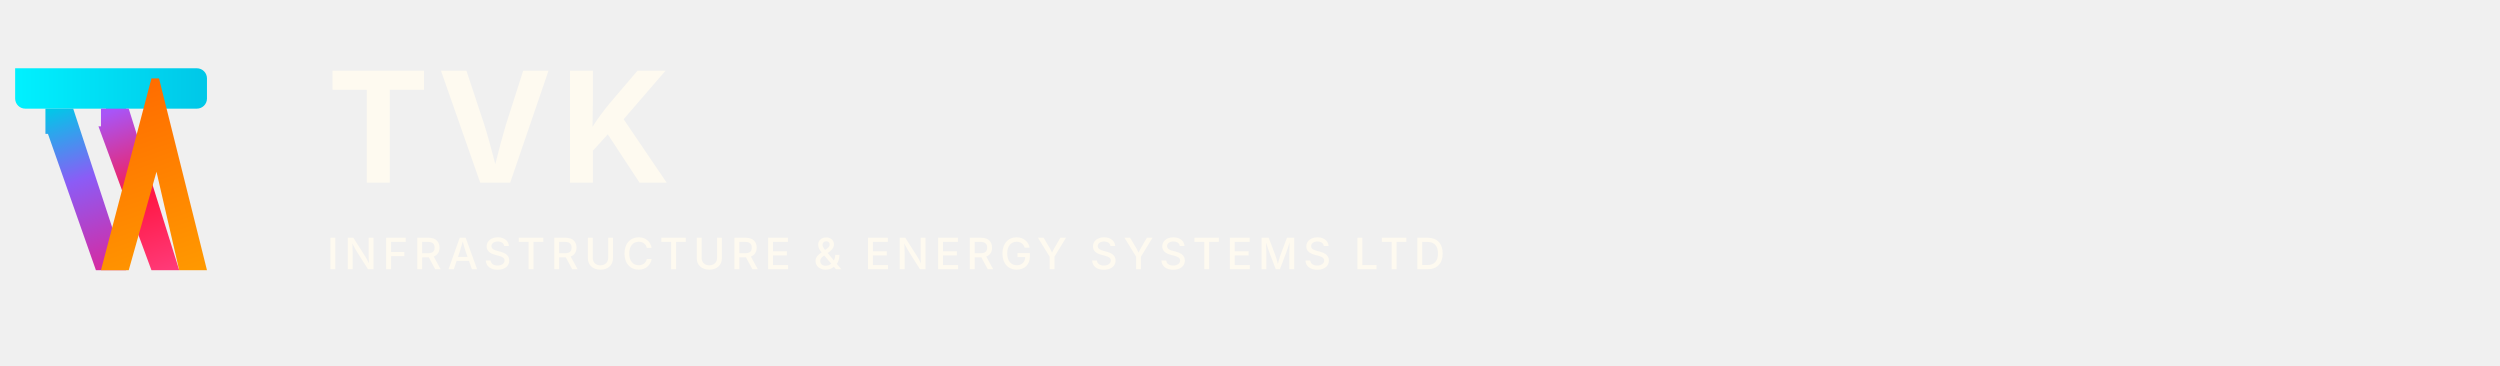
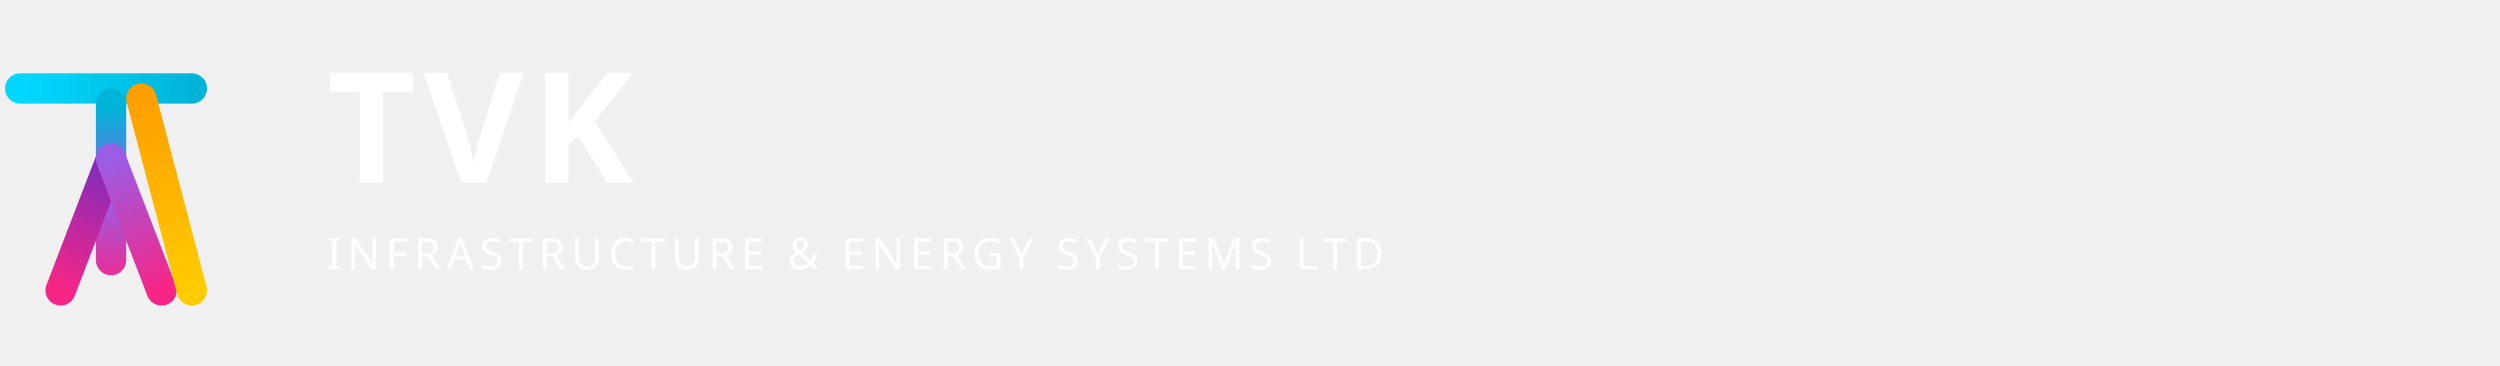
<svg xmlns="http://www.w3.org/2000/svg" viewBox="0 0 520 76" fill="none" role="img" aria-label="TVK Infrastructure and Energy Systems">
  <defs>
-     <linearGradient id="gCyan" x1="2" y1="6" x2="40" y2="6" gradientUnits="userSpaceOnUse">
-       <stop offset="0%" stop-color="#00f2ff" />
-       <stop offset="100%" stop-color="#00c8e8" />
+     <linearGradient id="gCyan" x1="4" y1="8" x2="38" y2="8" gradientUnits="userSpaceOnUse">
+       <stop offset="0%" stop-color="#00d8ff" />
+       <stop offset="100%" stop-color="#00b4d8" />
    </linearGradient>
-     <linearGradient id="gViolet" x1="10" y1="12" x2="22" y2="48" gradientUnits="userSpaceOnUse">
-       <stop offset="0%" stop-color="#00c8e8" />
-       <stop offset="40%" stop-color="#8b5cf6" />
-       <stop offset="100%" stop-color="#e91e8c" />
+     <linearGradient id="gStem" x1="22" y1="12" x2="22" y2="48" gradientUnits="userSpaceOnUse">
+       <stop offset="0%" stop-color="#00b4d8" />
+       <stop offset="50%" stop-color="#9b5de5" />
+       <stop offset="100%" stop-color="#f72585" />
    </linearGradient>
-     <linearGradient id="gMagenta" x1="18" y1="14" x2="30" y2="48" gradientUnits="userSpaceOnUse">
-       <stop offset="0%" stop-color="#a855f7" />
-       <stop offset="50%" stop-color="#ff1744" />
-       <stop offset="100%" stop-color="#ff4081" />
+     <linearGradient id="gVLeft" x1="22" y1="22" x2="12" y2="48" gradientUnits="userSpaceOnUse">
+       <stop offset="0%" stop-color="#7b2cbf" />
+       <stop offset="100%" stop-color="#f72585" />
    </linearGradient>
-     <linearGradient id="gWarm" x1="26" y1="8" x2="40" y2="48" gradientUnits="userSpaceOnUse">
-       <stop offset="0%" stop-color="#ff6d00" />
-       <stop offset="100%" stop-color="#ff9d00" />
+     <linearGradient id="gVRight" x1="22" y1="22" x2="32" y2="48" gradientUnits="userSpaceOnUse">
+       <stop offset="0%" stop-color="#9b5de5" />
+       <stop offset="100%" stop-color="#f72585" />
+     </linearGradient>
+     <linearGradient id="gWarm" x1="28" y1="10" x2="38" y2="48" gradientUnits="userSpaceOnUse">
+       <stop offset="0%" stop-color="#ff9e00" />
+       <stop offset="100%" stop-color="#ffcc00" />
    </linearGradient>
  </defs>
-   <g transform="translate(0, 10) scale(1.05)">
-     <path fill="url(#gCyan)" d="M3 4h36c1.1 0 2 .9 2 2v4c0 1.1-.9 2-2 2H25v5h-4V12H5c-1.1 0-2-.9-2-2V4z" />
-     <path fill="url(#gViolet)" d="M9 12h5.5l10.5 32H19L9.5 17H9v-5z" />
-     <path fill="url(#gMagenta)" d="M19.5 15.5L30 44h5.5L25.5 12H20v3.5z" />
-     <path fill="url(#gWarm)" d="M25 6h6.5l9.5 38h-5.5l-4.5-19.5-5.5 19.5H20l10-38z" />
+   <g transform="translate(0, 10) scale(1.05)" stroke-linecap="round" stroke-linejoin="round">
+     <line x1="4" y1="8" x2="38" y2="8" stroke="url(#gCyan)" stroke-width="6" />
+     <line x1="22" y1="11" x2="22" y2="42" stroke="url(#gStem)" stroke-width="6" />
+     <line x1="22" y1="22" x2="12" y2="48" stroke="url(#gVLeft)" stroke-width="6" />
+     <line x1="22" y1="22" x2="32" y2="48" stroke="url(#gVRight)" stroke-width="6" />
+     <line x1="28" y1="10" x2="38" y2="48" stroke="url(#gWarm)" stroke-width="6" />
  </g>
-   <text x="68" y="38" fill="#fefaf0" font-family="'IBM Plex Sans', system-ui, -apple-system, 'Segoe UI', sans-serif" font-size="32" font-weight="700" letter-spacing="0.05em">TVK</text>
-   <text x="68" y="56" fill="#fefaf0" font-family="'IBM Plex Sans', system-ui, -apple-system, 'Segoe UI', sans-serif" font-size="9" font-weight="500" letter-spacing="0.13em">INFRASTRUCTURE &amp; ENERGY SYSTEMS LTD</text>
+   <text x="68" y="38" fill="#ffffff" font-family="'IBM Plex Sans', system-ui, sans-serif" font-size="32" font-weight="700" letter-spacing="0.05em">TVK</text>
+   <text x="68" y="56" fill="#ffffff" font-family="'IBM Plex Sans', system-ui, sans-serif" font-size="9" font-weight="500" letter-spacing="0.13em">INFRASTRUCTURE &amp; ENERGY SYSTEMS LTD</text>
</svg>
